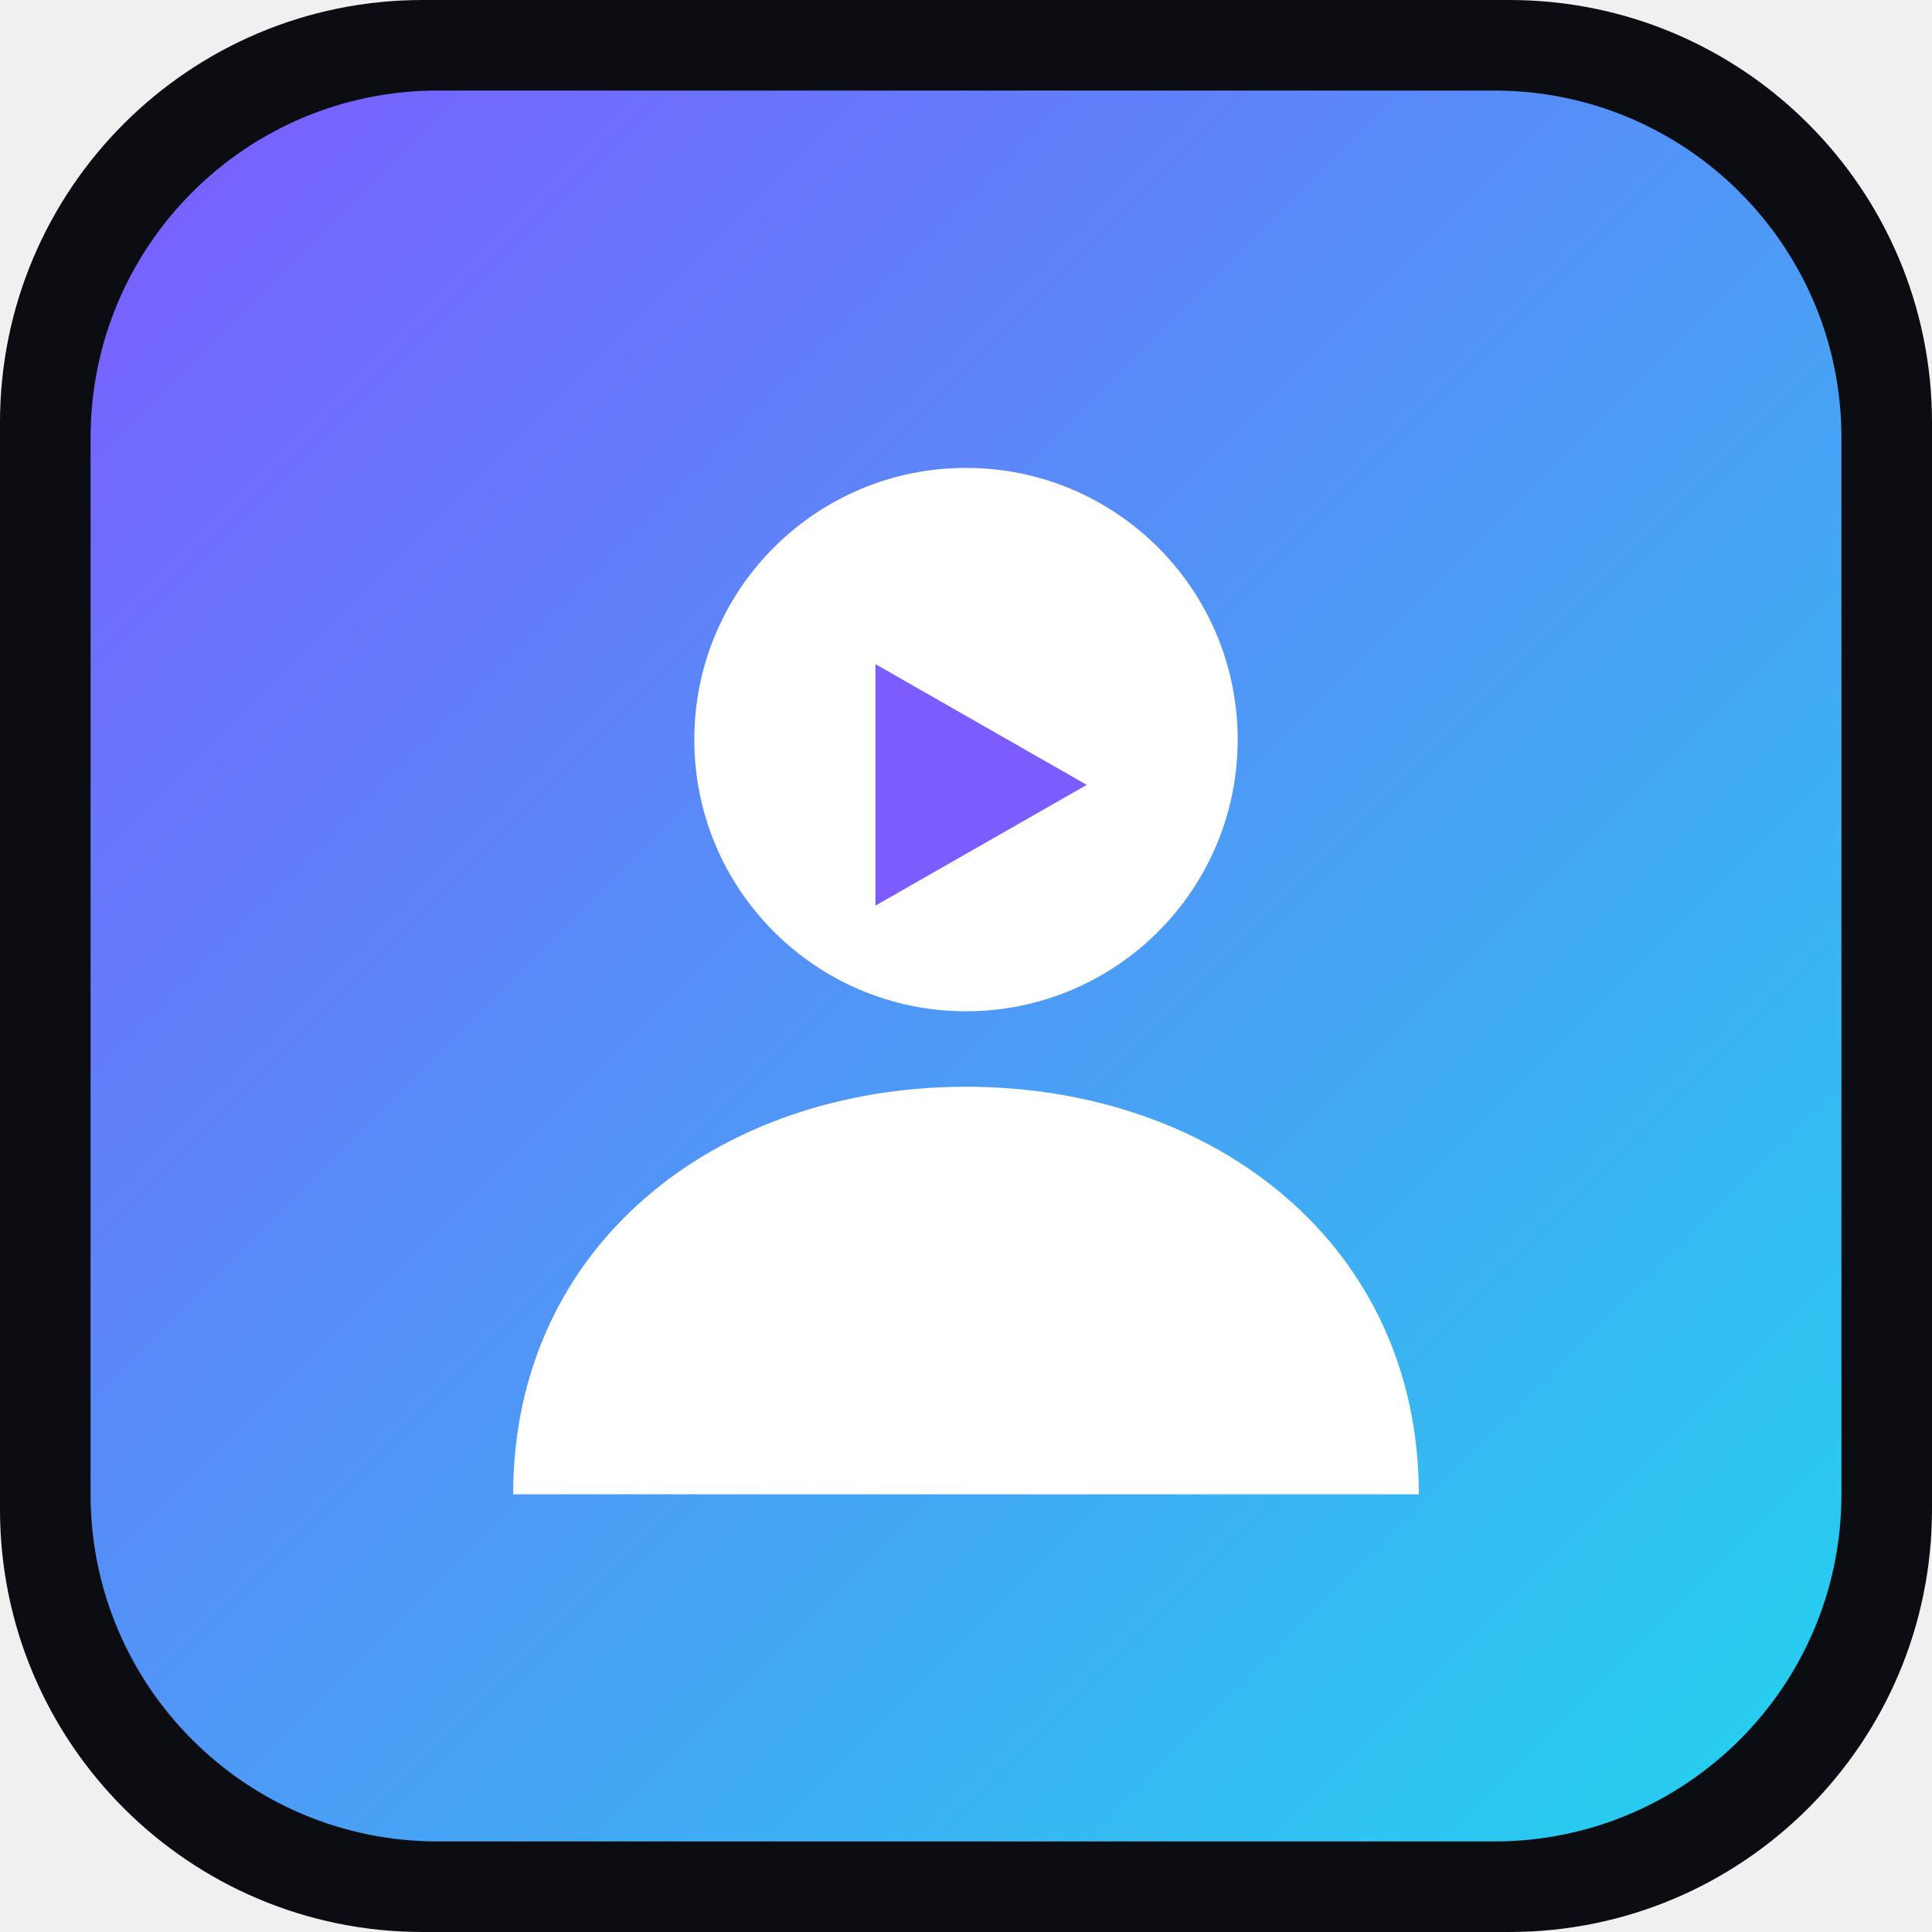
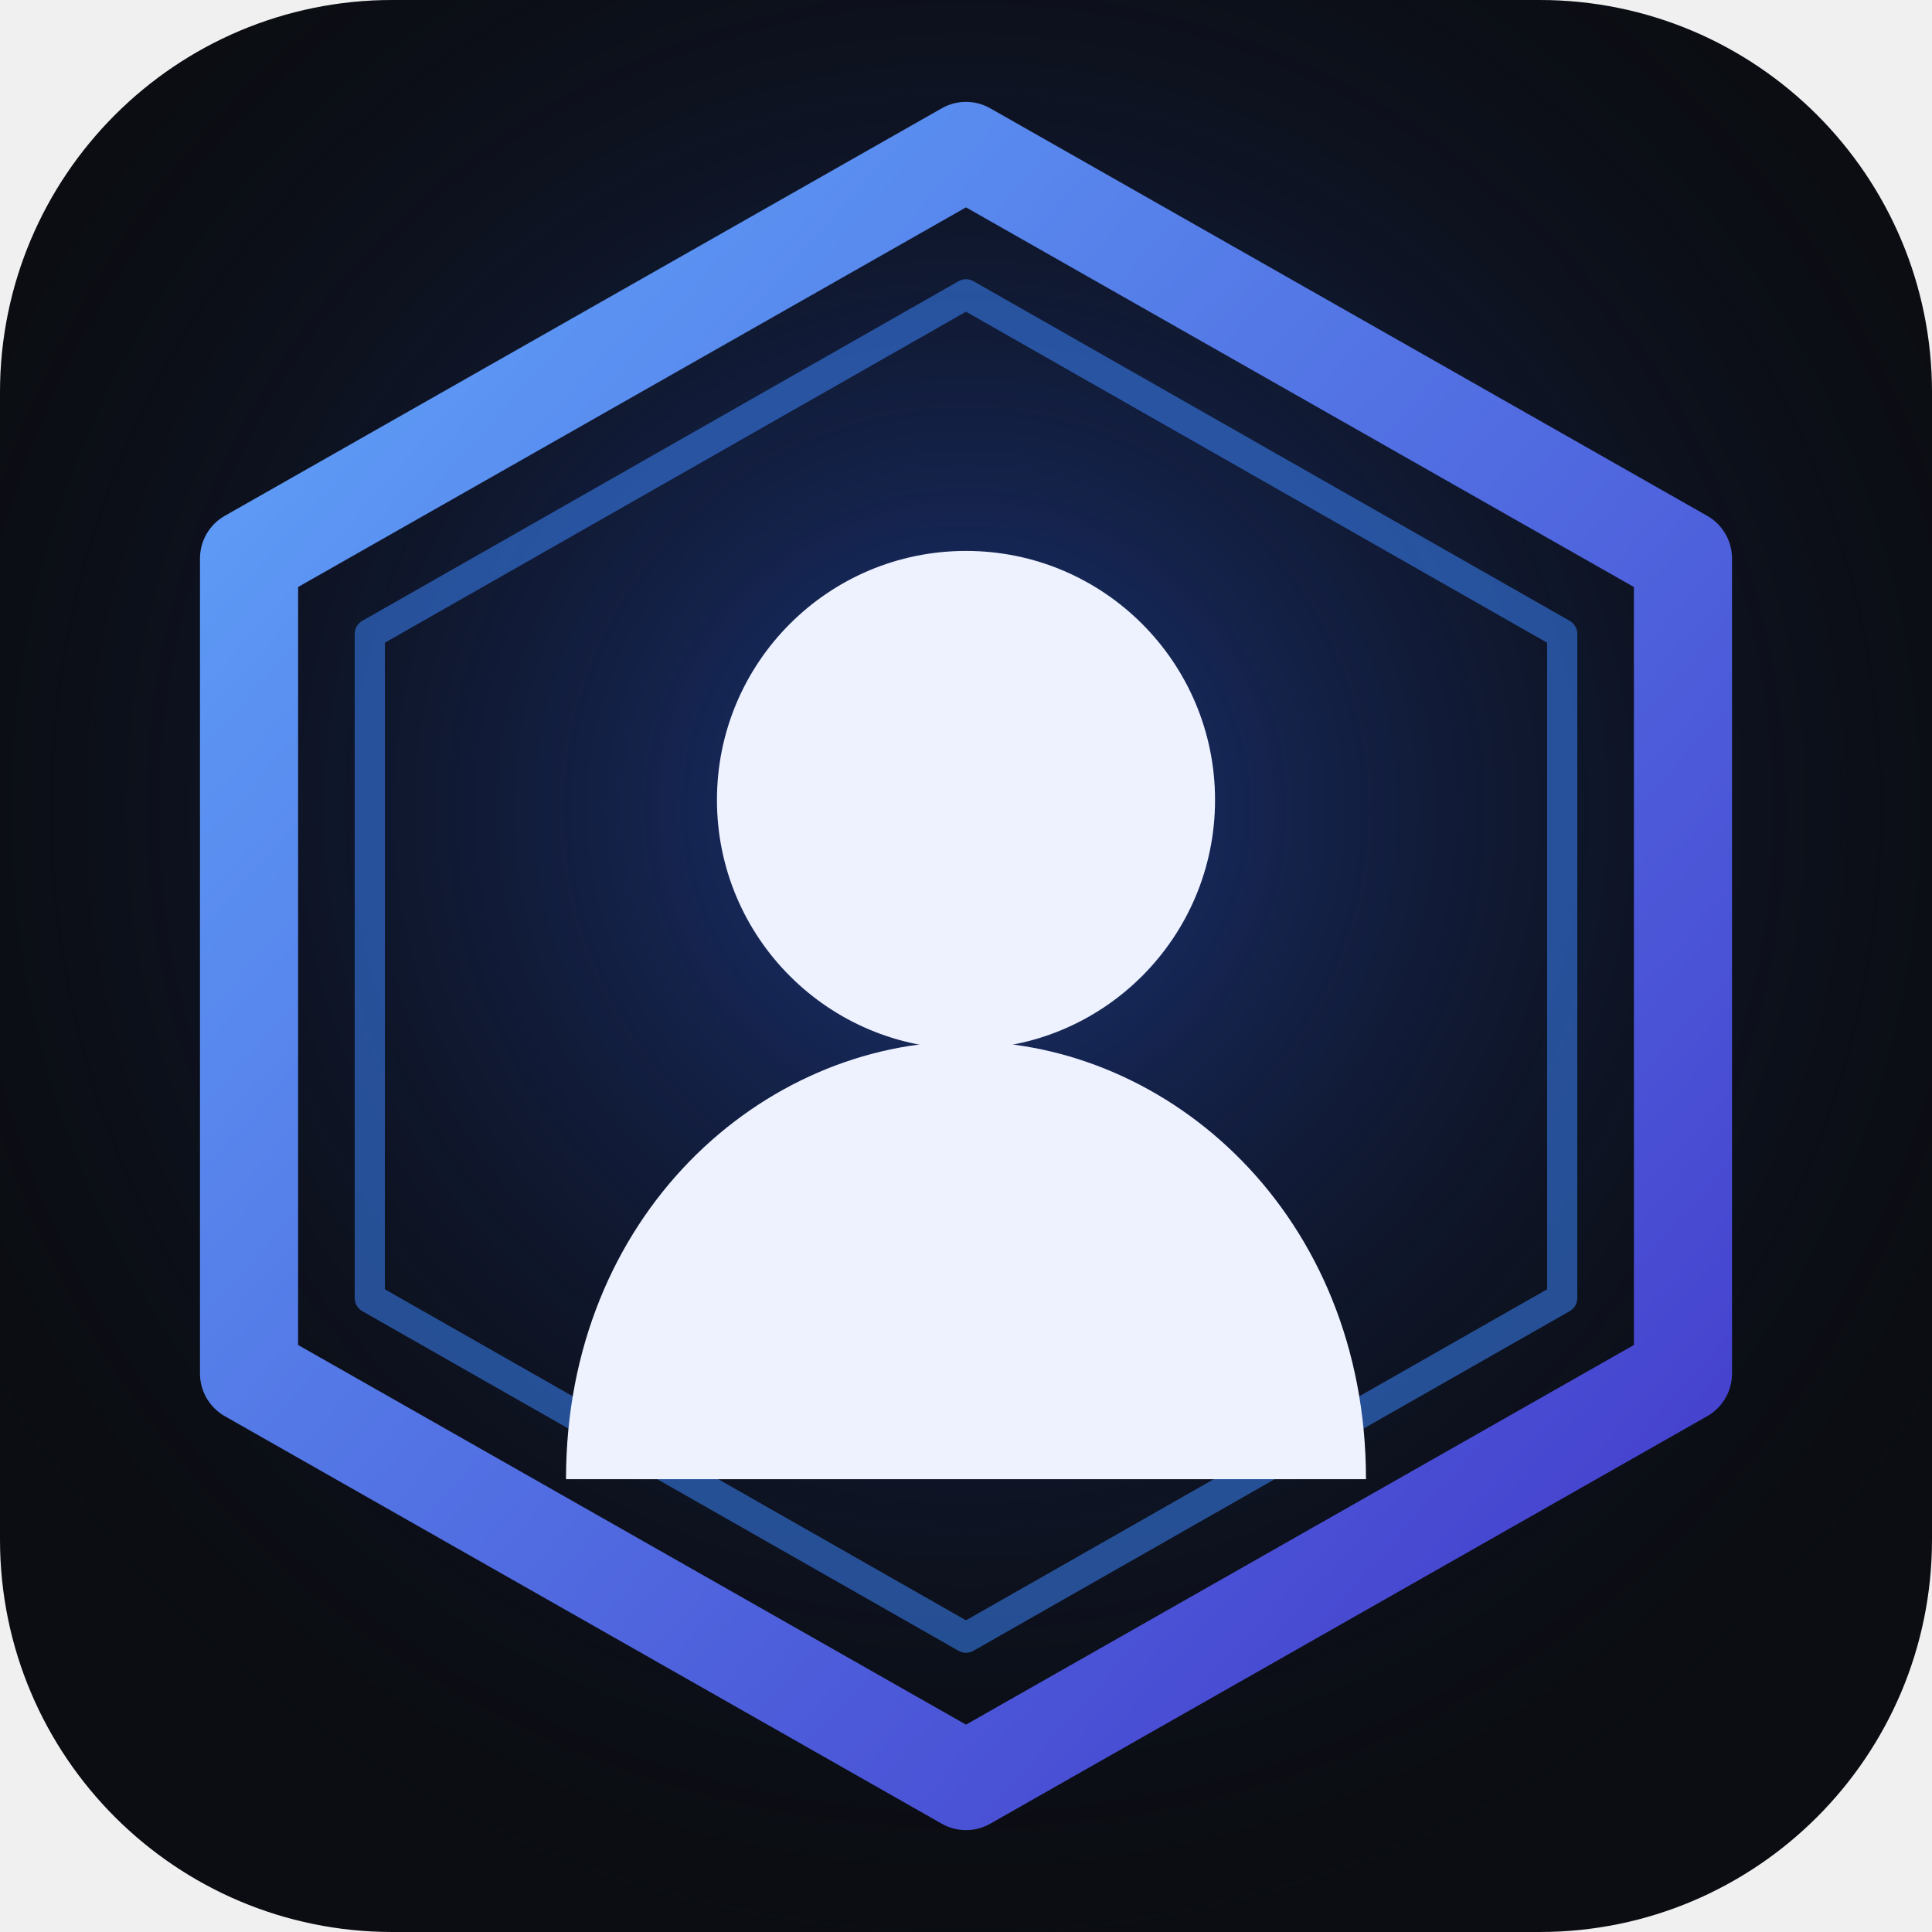
<svg xmlns="http://www.w3.org/2000/svg" width="512" height="512" viewBox="0 0 512 512">
  <defs>
-     <linearGradient id="g" x1="0" y1="0" x2="1" y2="1">
-       <stop offset="0" stop-color="#7c5cff" />
-       <stop offset="1" stop-color="#22d3ee" />
+     <linearGradient id="hex" x1="0" y1="0" x2="1" y2="1">
+       <stop offset="0" stop-color="#60a5fa" />
+       <stop offset="1" stop-color="#4338ca" />
    </linearGradient>
+     <radialGradient id="glow" cx="0.5" cy="0.42" r="0.6">
+       <stop offset="0" stop-color="#1e3a8a" stop-opacity="0.9" />
+       <stop offset="1" stop-color="#0b0d12" stop-opacity="0" />
+     </radialGradient>
  </defs>
-   <rect width="512" height="512" rx="112" fill="#0b0d12" />
-   <rect x="24" y="24" width="464" height="464" rx="92" fill="url(#g)" />
-   <circle cx="256" cy="196" r="72" fill="#ffffff" />
-   <path d="M136 396c0-66 54-108 120-108s120 42 120 108z" fill="#ffffff" />
-   <path d="M232 176l56 32-56 32z" fill="#7c5cff" />
+   <rect width="512" height="512" rx="104" fill="#0b0d12" />
+   <rect width="512" height="512" rx="104" fill="url(#glow)" />
+   <path d="M256 40 L446 148 V364 L256 472 L66 364 V148 Z" fill="none" stroke="url(#hex)" stroke-width="26" stroke-linejoin="round" />
+   <path d="M256 78 L414 168 V344 L256 434 L98 344 V168 Z" fill="none" stroke="#3b82f6" stroke-width="8" stroke-linejoin="round" opacity="0.55" />
+   <circle cx="256" cy="212" r="66" fill="#eef2ff" />
+   <path d="M150 392 c0-70 52-116 106-116 s106 46 106 116 z" fill="#eef2ff" />
</svg>
